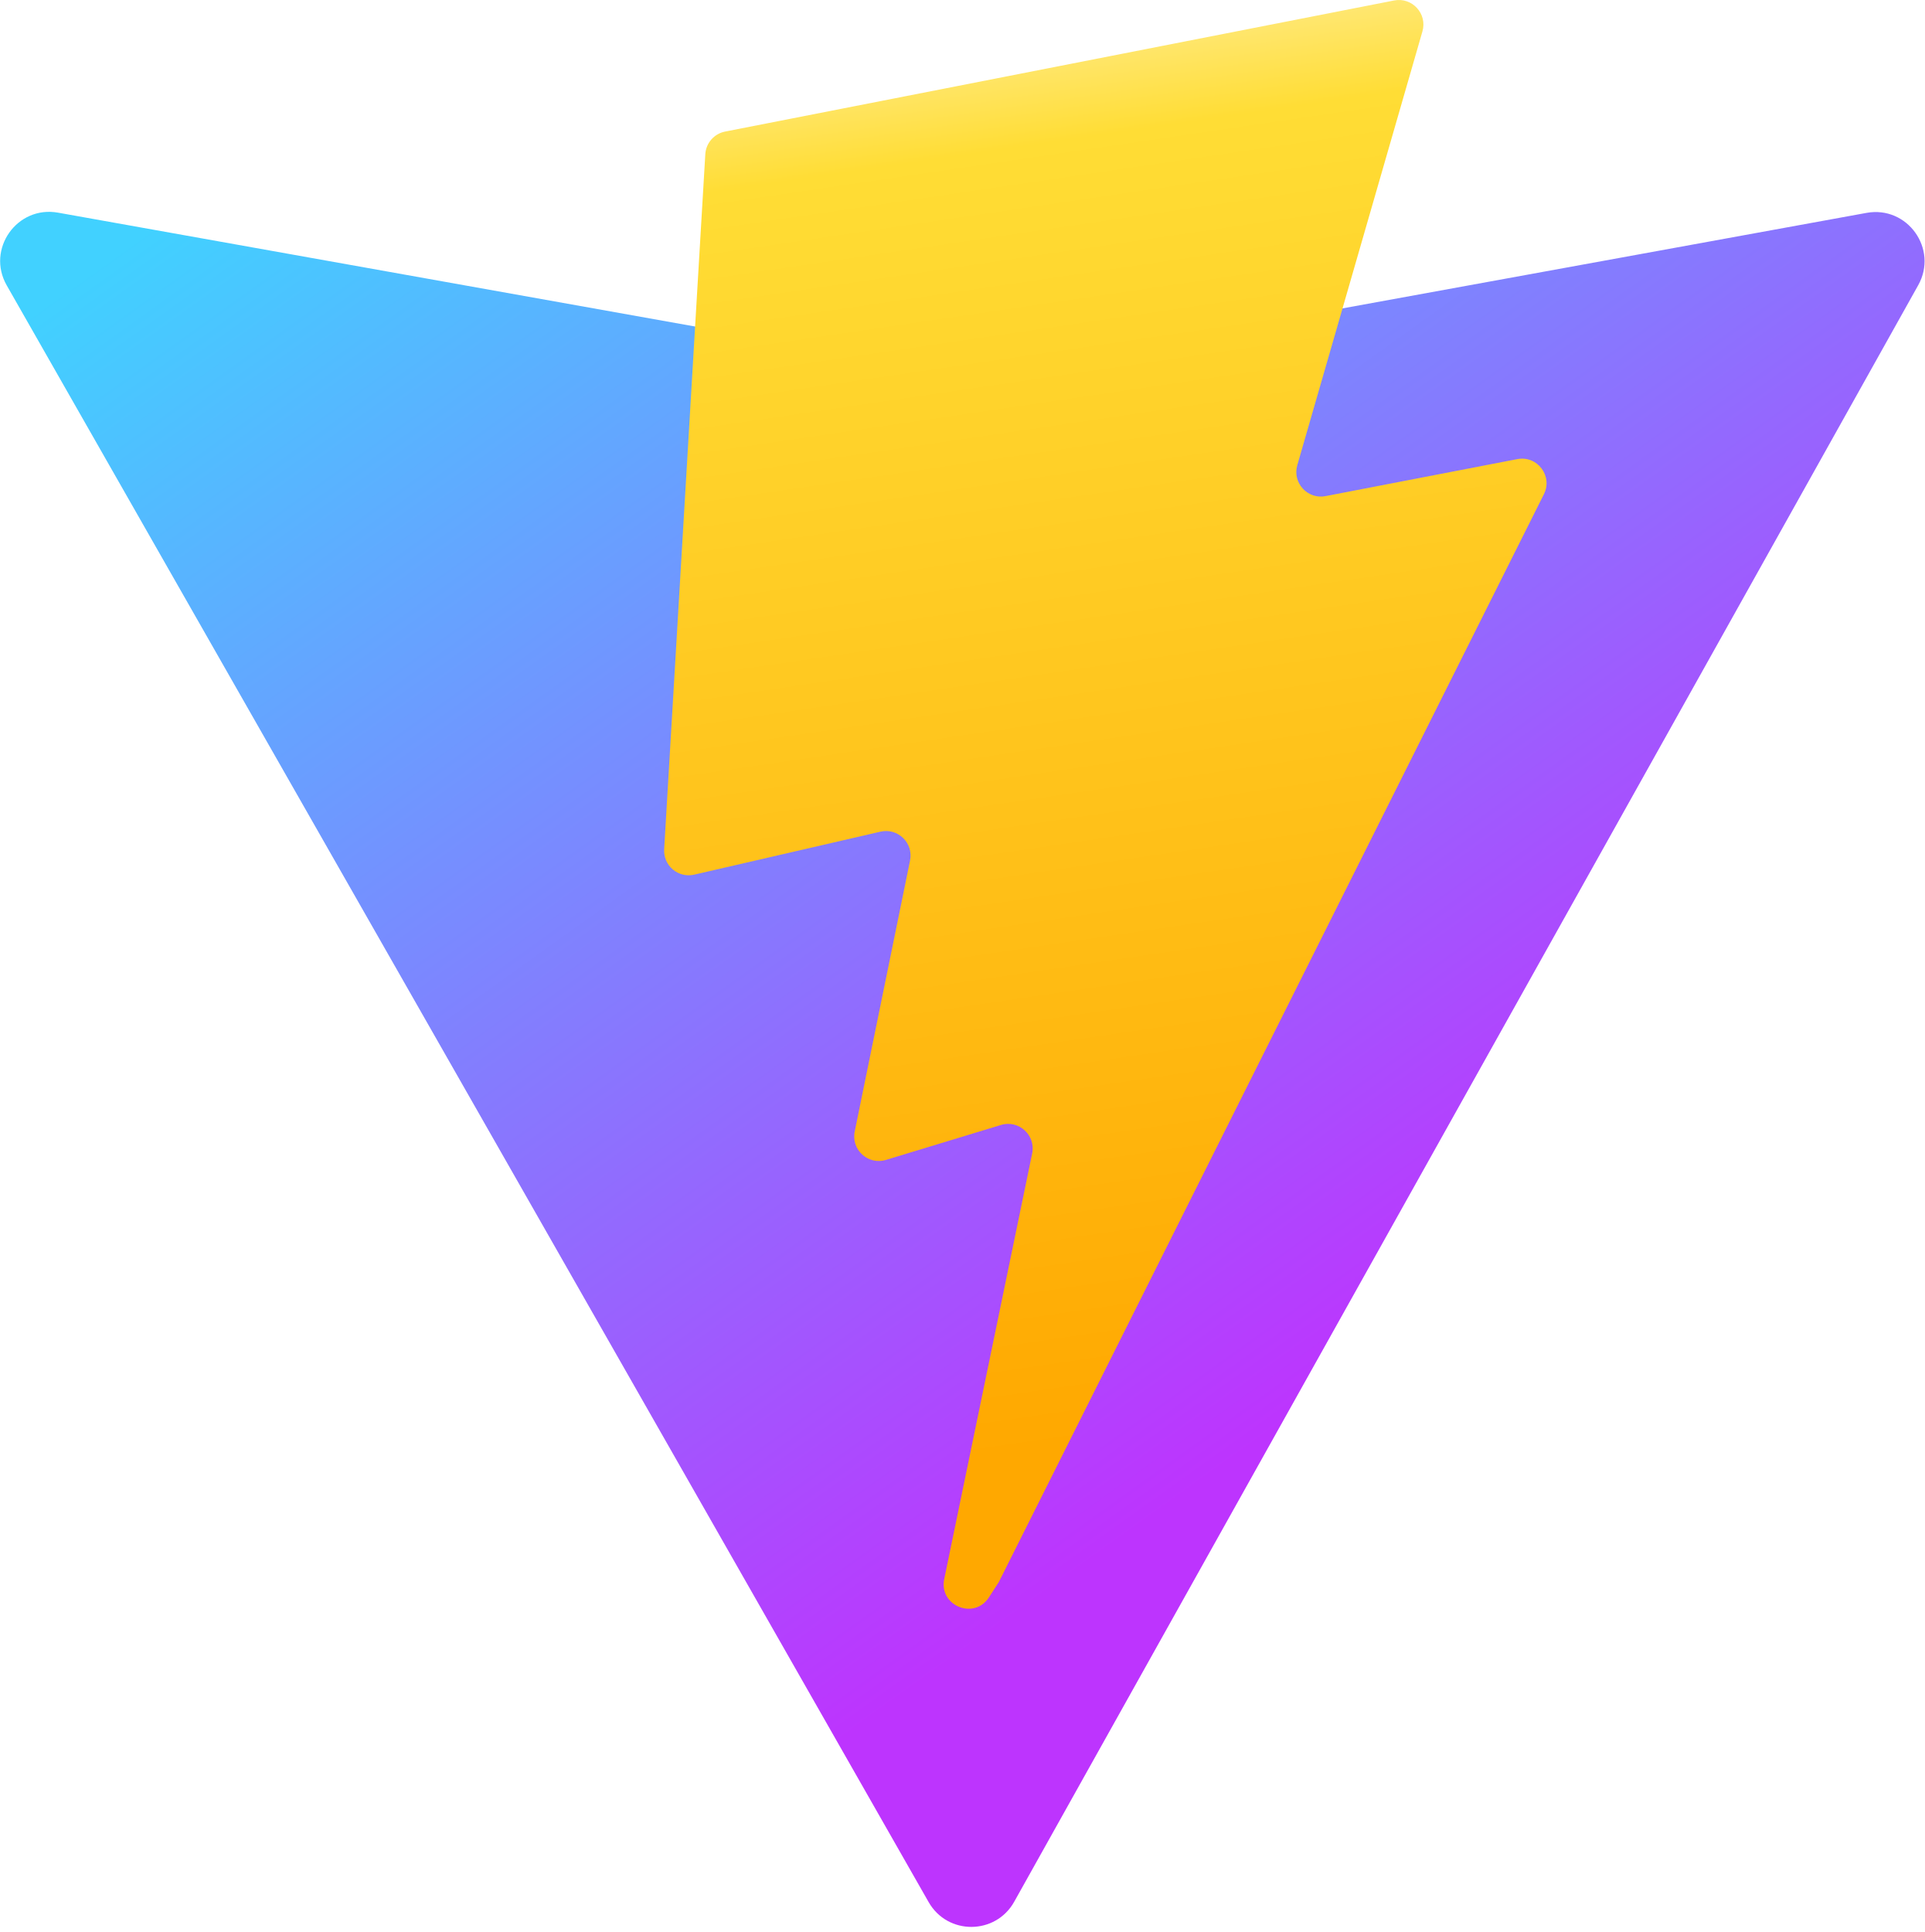
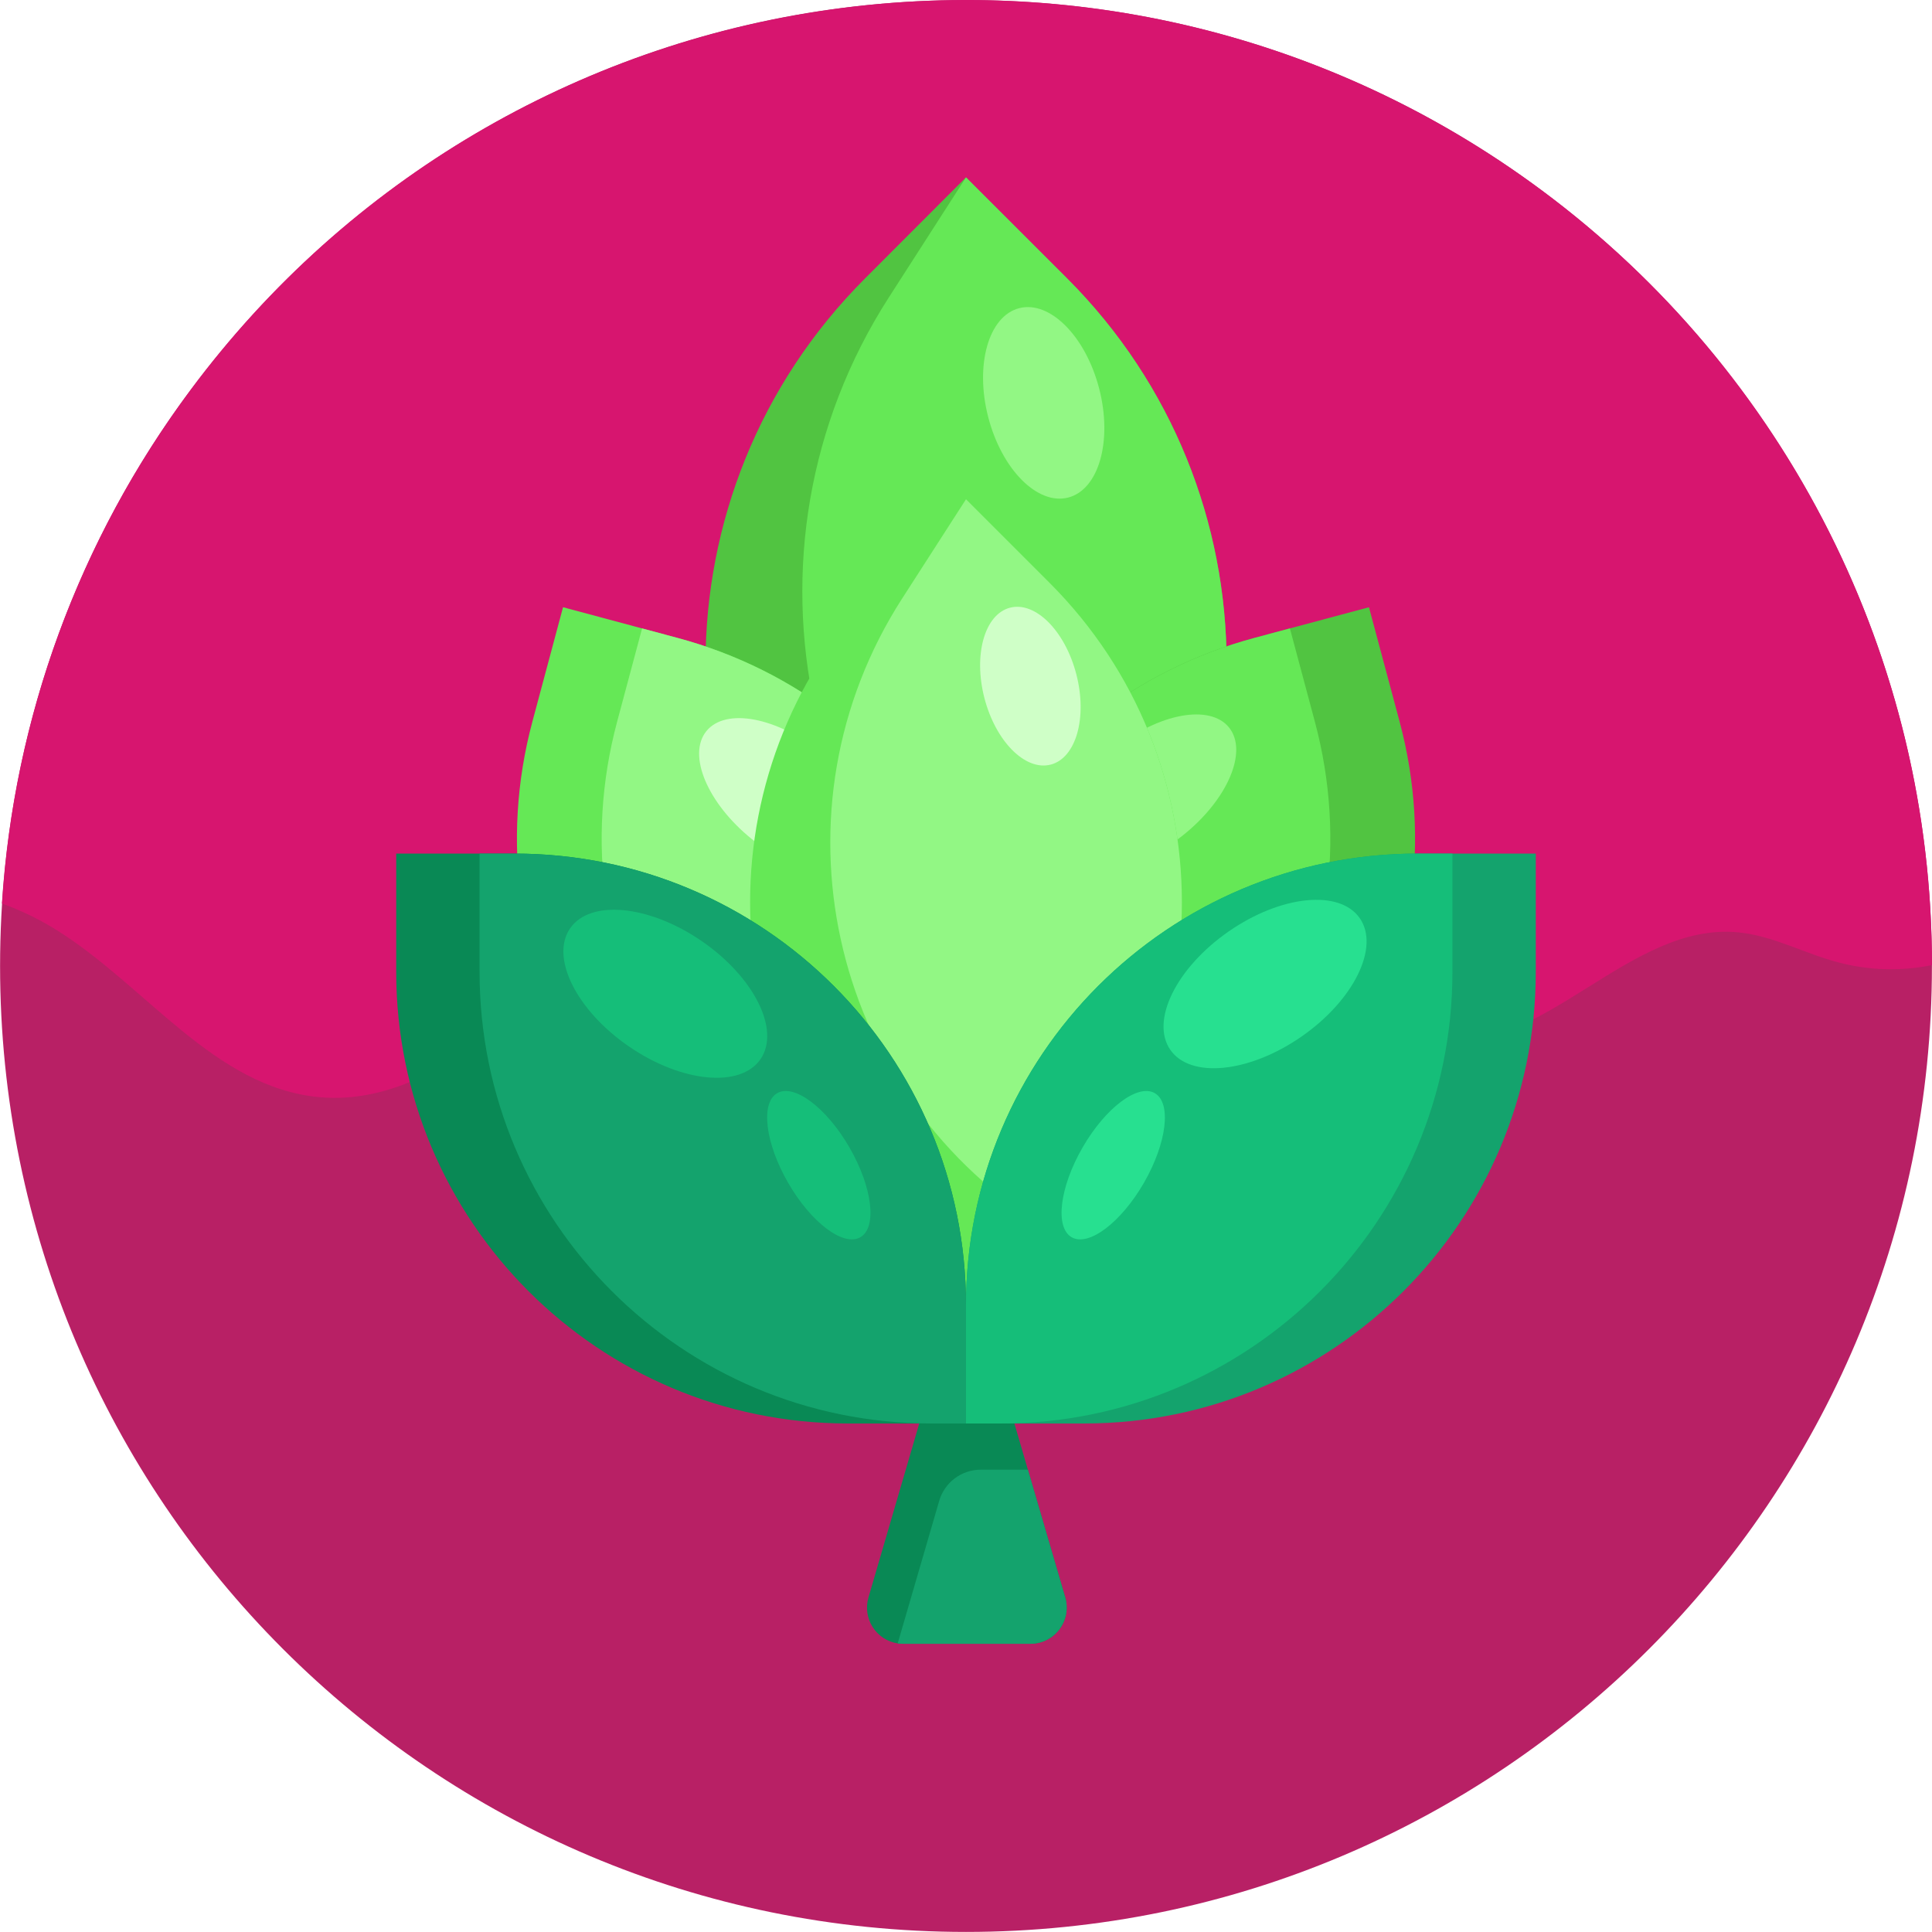
- <svg xmlns="http://www.w3.org/2000/svg" aria-hidden="true" role="img" class="iconify iconify--logos" width="31.88" height="32" preserveAspectRatio="xMidYMid meet" viewBox="0 0 256 257">
+ <svg xmlns="http://www.w3.org/2000/svg" id="Icons" viewBox="0 0 512 512">
  <defs>
-     <linearGradient id="IconifyId1813088fe1fbc01fb466" x1="-.828%" x2="57.636%" y1="7.652%" y2="78.411%">
-       <stop offset="0%" stop-color="#41D1FF" />
-       <stop offset="100%" stop-color="#BD34FE" />
-     </linearGradient>
-     <linearGradient id="IconifyId1813088fe1fbc01fb467" x1="43.376%" x2="50.316%" y1="2.242%" y2="89.03%">
-       <stop offset="0%" stop-color="#FFEA83" />
-       <stop offset="8.333%" stop-color="#FFDD35" />
-       <stop offset="100%" stop-color="#FFA800" />
-     </linearGradient>
+     <style>.cls-1{fill:#b82065;}.cls-2{fill:#d7156f;}.cls-3{fill:#098955;}.cls-4{fill:#14a36d;}.cls-5{fill:#51c441;}.cls-6{fill:#65e856;}.cls-7{fill:#92f784;}.cls-8{fill:#cfffc7;}.cls-9{fill:#15be79;}.cls-10{fill:#27e090;}</style>
  </defs>
-   <path fill="url(#IconifyId1813088fe1fbc01fb466)" d="M255.153 37.938L134.897 252.976c-2.483 4.44-8.862 4.466-11.382.048L.875 37.958c-2.746-4.814 1.371-10.646 6.827-9.67l120.385 21.517a6.537 6.537 0 0 0 2.322-.004l117.867-21.483c5.438-.991 9.574 4.796 6.877 9.62Z" />
-   <path fill="url(#IconifyId1813088fe1fbc01fb467)" d="M185.432.063L96.44 17.501a3.268 3.268 0 0 0-2.634 3.014l-5.474 92.456a3.268 3.268 0 0 0 3.997 3.378l24.777-5.718c2.318-.535 4.413 1.507 3.936 3.838l-7.361 36.047c-.495 2.426 1.782 4.5 4.151 3.78l15.304-4.649c2.372-.72 4.652 1.36 4.15 3.788l-11.698 56.621c-.732 3.542 3.979 5.473 5.943 2.437l1.313-2.028l72.516-144.72c1.215-2.423-.88-5.186-3.54-4.672l-25.505 4.922c-2.396.462-4.435-1.77-3.759-4.114l16.646-57.705c.677-2.35-1.37-4.583-3.769-4.113Z" />
+   <circle class="cls-1" cx="256" cy="256" r="255.98" />
+   <path class="cls-2" d="M512,255.76A255.63,255.63,0,0,0,408.56,50.44C295-33.81,134.69-10.08,50.44,103.44a254.76,254.76,0,0,0-49.93,136,76.89,76.89,0,0,1,14.24,6.88c23.84,14.74,42,41.9,69.91,44.44,19.15,1.75,37.29-9.24,51.1-22.62s24.87-29.51,39.4-42.12a112.53,112.53,0,0,1,157.7,10c14.17,15.89,26.53,37.44,47.68,40,28.75,3.44,51.22-31.63,80-28.95,9.3.87,17.72,5.66,26.73,8A54.5,54.5,0,0,0,512,255.76Z" />
+   <path class="cls-3" d="M273.09,435.62H239.35a9.9,9.9,0,0,1-1.45-.1,9.59,9.59,0,0,1-7.75-12.18l13.46-46.1h25.22l3.57,12.24,9.9,33.86A9.6,9.6,0,0,1,273.09,435.62Z" />
+   <path class="cls-4" d="M273.09,435.62H239.35a9.9,9.9,0,0,1-1.45-.1l11-37.78a11.47,11.47,0,0,1,11-8.26H272.4l9.9,33.86A9.6,9.6,0,0,1,273.09,435.62Z" />
+   <path class="cls-5" d="M282.74,278,256,304.7,229.26,278a144.42,144.42,0,0,1,0-204.23L256,47l14.32,14.31,12.42,12.41A144.42,144.42,0,0,1,282.74,278Z" />
+   <path class="cls-6" d="M282.74,278,281,279.68l-2-1.31A144.41,144.41,0,0,1,235.55,78.82L256,47l14.32,14.31,12.42,12.41A144.42,144.42,0,0,1,282.74,278Z" />
+   <ellipse class="cls-7" cx="276.59" cy="106.77" rx="15.18" ry="25.92" transform="translate(-17.94 72.8) rotate(-14.53)" />
+   <path class="cls-6" d="M264.11,315.63l-6.61,24.66L256,345.9l-30.27-8.11A119.69,119.69,0,0,1,141.1,191.2l8.11-30.28,20.95,5.62,9.32,2.5A119.69,119.69,0,0,1,264.11,315.63Z" />
+   <path class="cls-7" d="M264.11,315.63l-6.61,24.66-9.31-2.5A119.67,119.67,0,0,1,163.56,191.2l6.6-24.66,9.32,2.5A119.69,119.69,0,0,1,264.11,315.63Z" />
+   <ellipse class="cls-8" cx="207.55" cy="209.81" rx="14.64" ry="27.25" transform="matrix(0.63, -0.78, 0.78, 0.63, -85.96, 240.64)" />
+   <path class="cls-5" d="M247.89,315.63l6.61,24.66,1.5,5.61,30.27-8.11A119.69,119.69,0,0,0,370.9,191.2l-8.11-30.27-21,5.61-9.32,2.5A119.69,119.69,0,0,0,247.89,315.63Z" />
+   <path class="cls-6" d="M247.89,315.63l6.61,24.66,9.31-2.5A119.67,119.67,0,0,0,348.44,191.2l-6.6-24.66-9.32,2.5A119.69,119.69,0,0,0,247.89,315.63Z" />
+   <ellipse class="cls-7" cx="304.45" cy="209.82" rx="27.25" ry="14.64" transform="translate(-64.34 236.39) rotate(-38.69)" />
+   <path class="cls-6" d="M278.16,323.74,256,345.9l-22.16-22.16a119.7,119.7,0,0,1,0-169.27L256,132.31l11.87,11.87,10.29,10.29A119.7,119.7,0,0,1,278.16,323.74Z" />
+   <path class="cls-7" d="M278.16,323.74l-1.42,1.42-1.7-1.09a119.7,119.7,0,0,1-36-165.4L256,132.31l11.87,11.87,10.29,10.29A119.7,119.7,0,0,1,278.16,323.74Z" />
+   <ellipse class="cls-8" cx="273.06" cy="181.84" rx="12.58" ry="21.48" transform="translate(-36.89 74.32) rotate(-14.53)" />
+   <path class="cls-3" d="M256,345.9v31.34H224.66A119.7,119.7,0,0,1,105,257.55V226.21h31.34A119.68,119.68,0,0,1,256,345.9Z" />
+   <path class="cls-4" d="M256,345.9v31.34h-9.22A119.69,119.69,0,0,1,127.09,257.55V226.21h9.22A119.68,119.68,0,0,1,256,345.9Z" />
+   <ellipse class="cls-9" cx="176.32" cy="263.36" rx="16.97" ry="30.61" transform="translate(-140.6 259.72) rotate(-55.54)" />
+   <ellipse class="cls-9" cx="216.99" cy="308.79" rx="9.38" ry="22.04" transform="translate(-125.32 149.86) rotate(-30)" />
+   <path class="cls-4" d="M256,345.9v31.34h31.34A119.7,119.7,0,0,0,407,257.55V226.21H375.69A119.68,119.68,0,0,0,256,345.9Z" />
+   <path class="cls-9" d="M256,345.9v31.34h9.22A119.69,119.69,0,0,0,384.91,257.55V226.21h-9.22A119.68,119.68,0,0,0,256,345.9Z" />
+   <ellipse class="cls-10" cx="335.68" cy="263.36" rx="30.61" ry="16.97" transform="matrix(0.82, -0.57, 0.57, 0.82, -90.12, 236.16)" />
+   <ellipse class="cls-10" cx="295.01" cy="308.79" rx="22.04" ry="9.38" transform="translate(-119.91 409.88) rotate(-60)" />
</svg>
